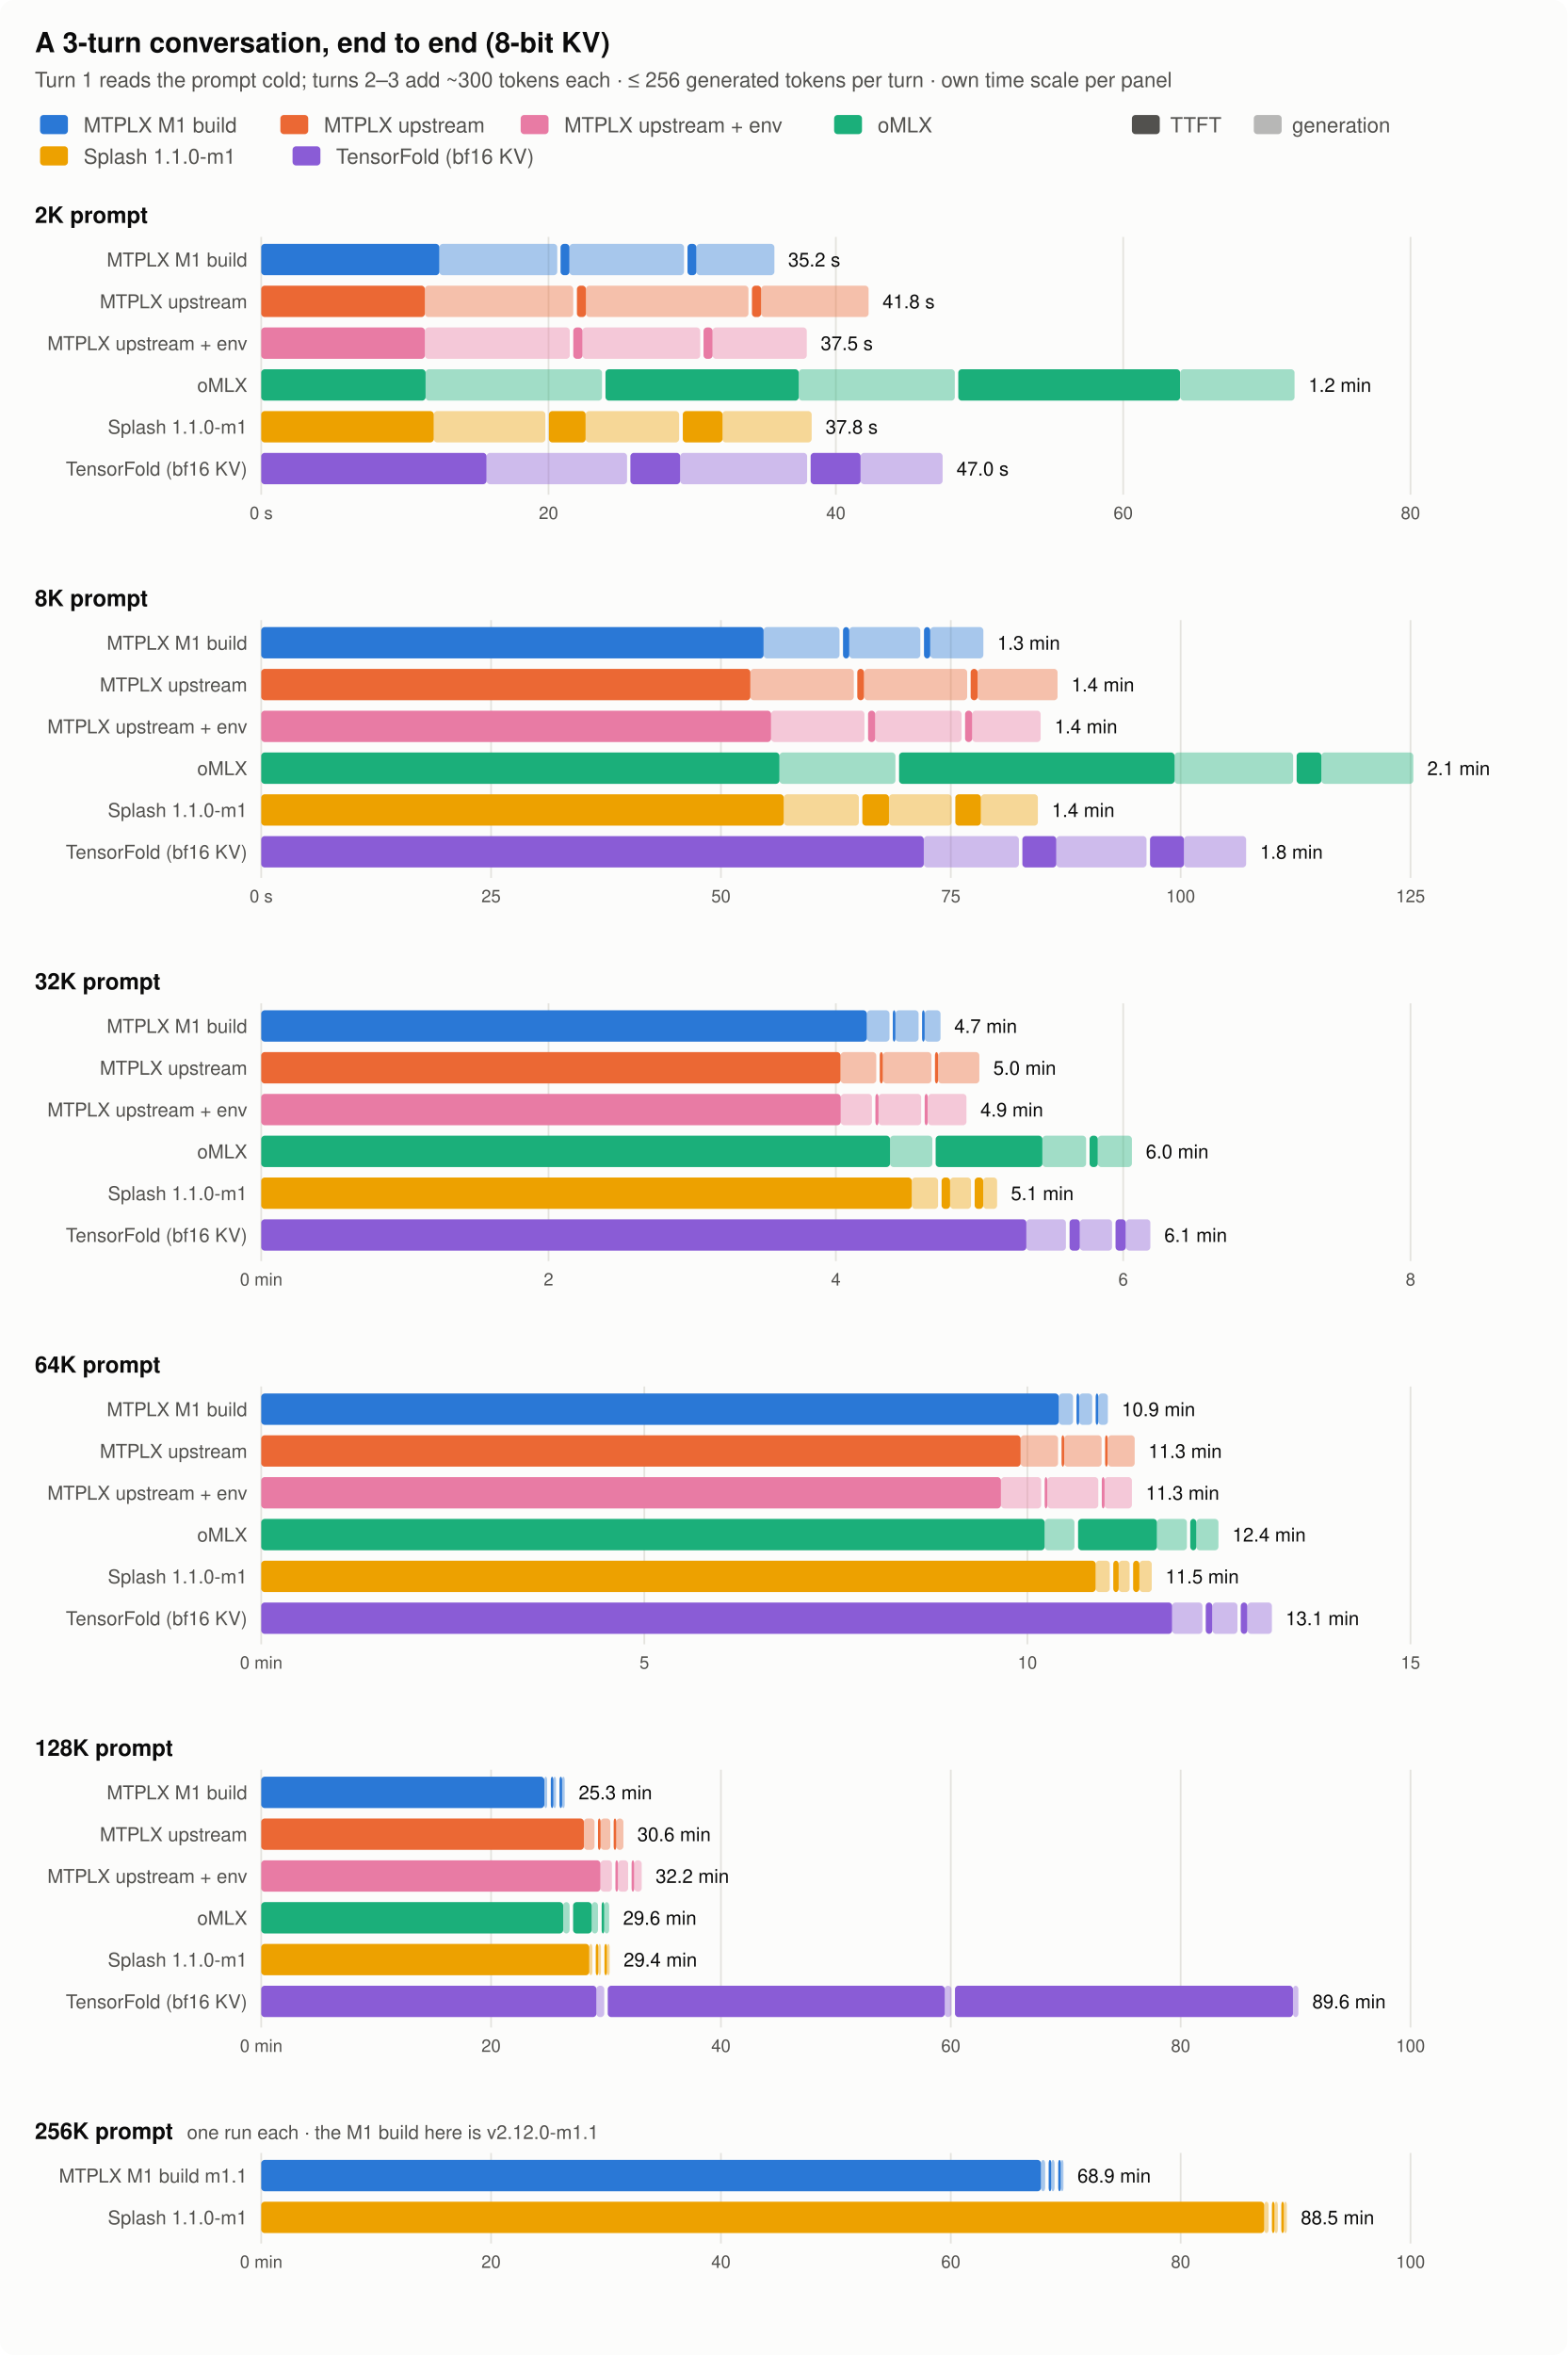
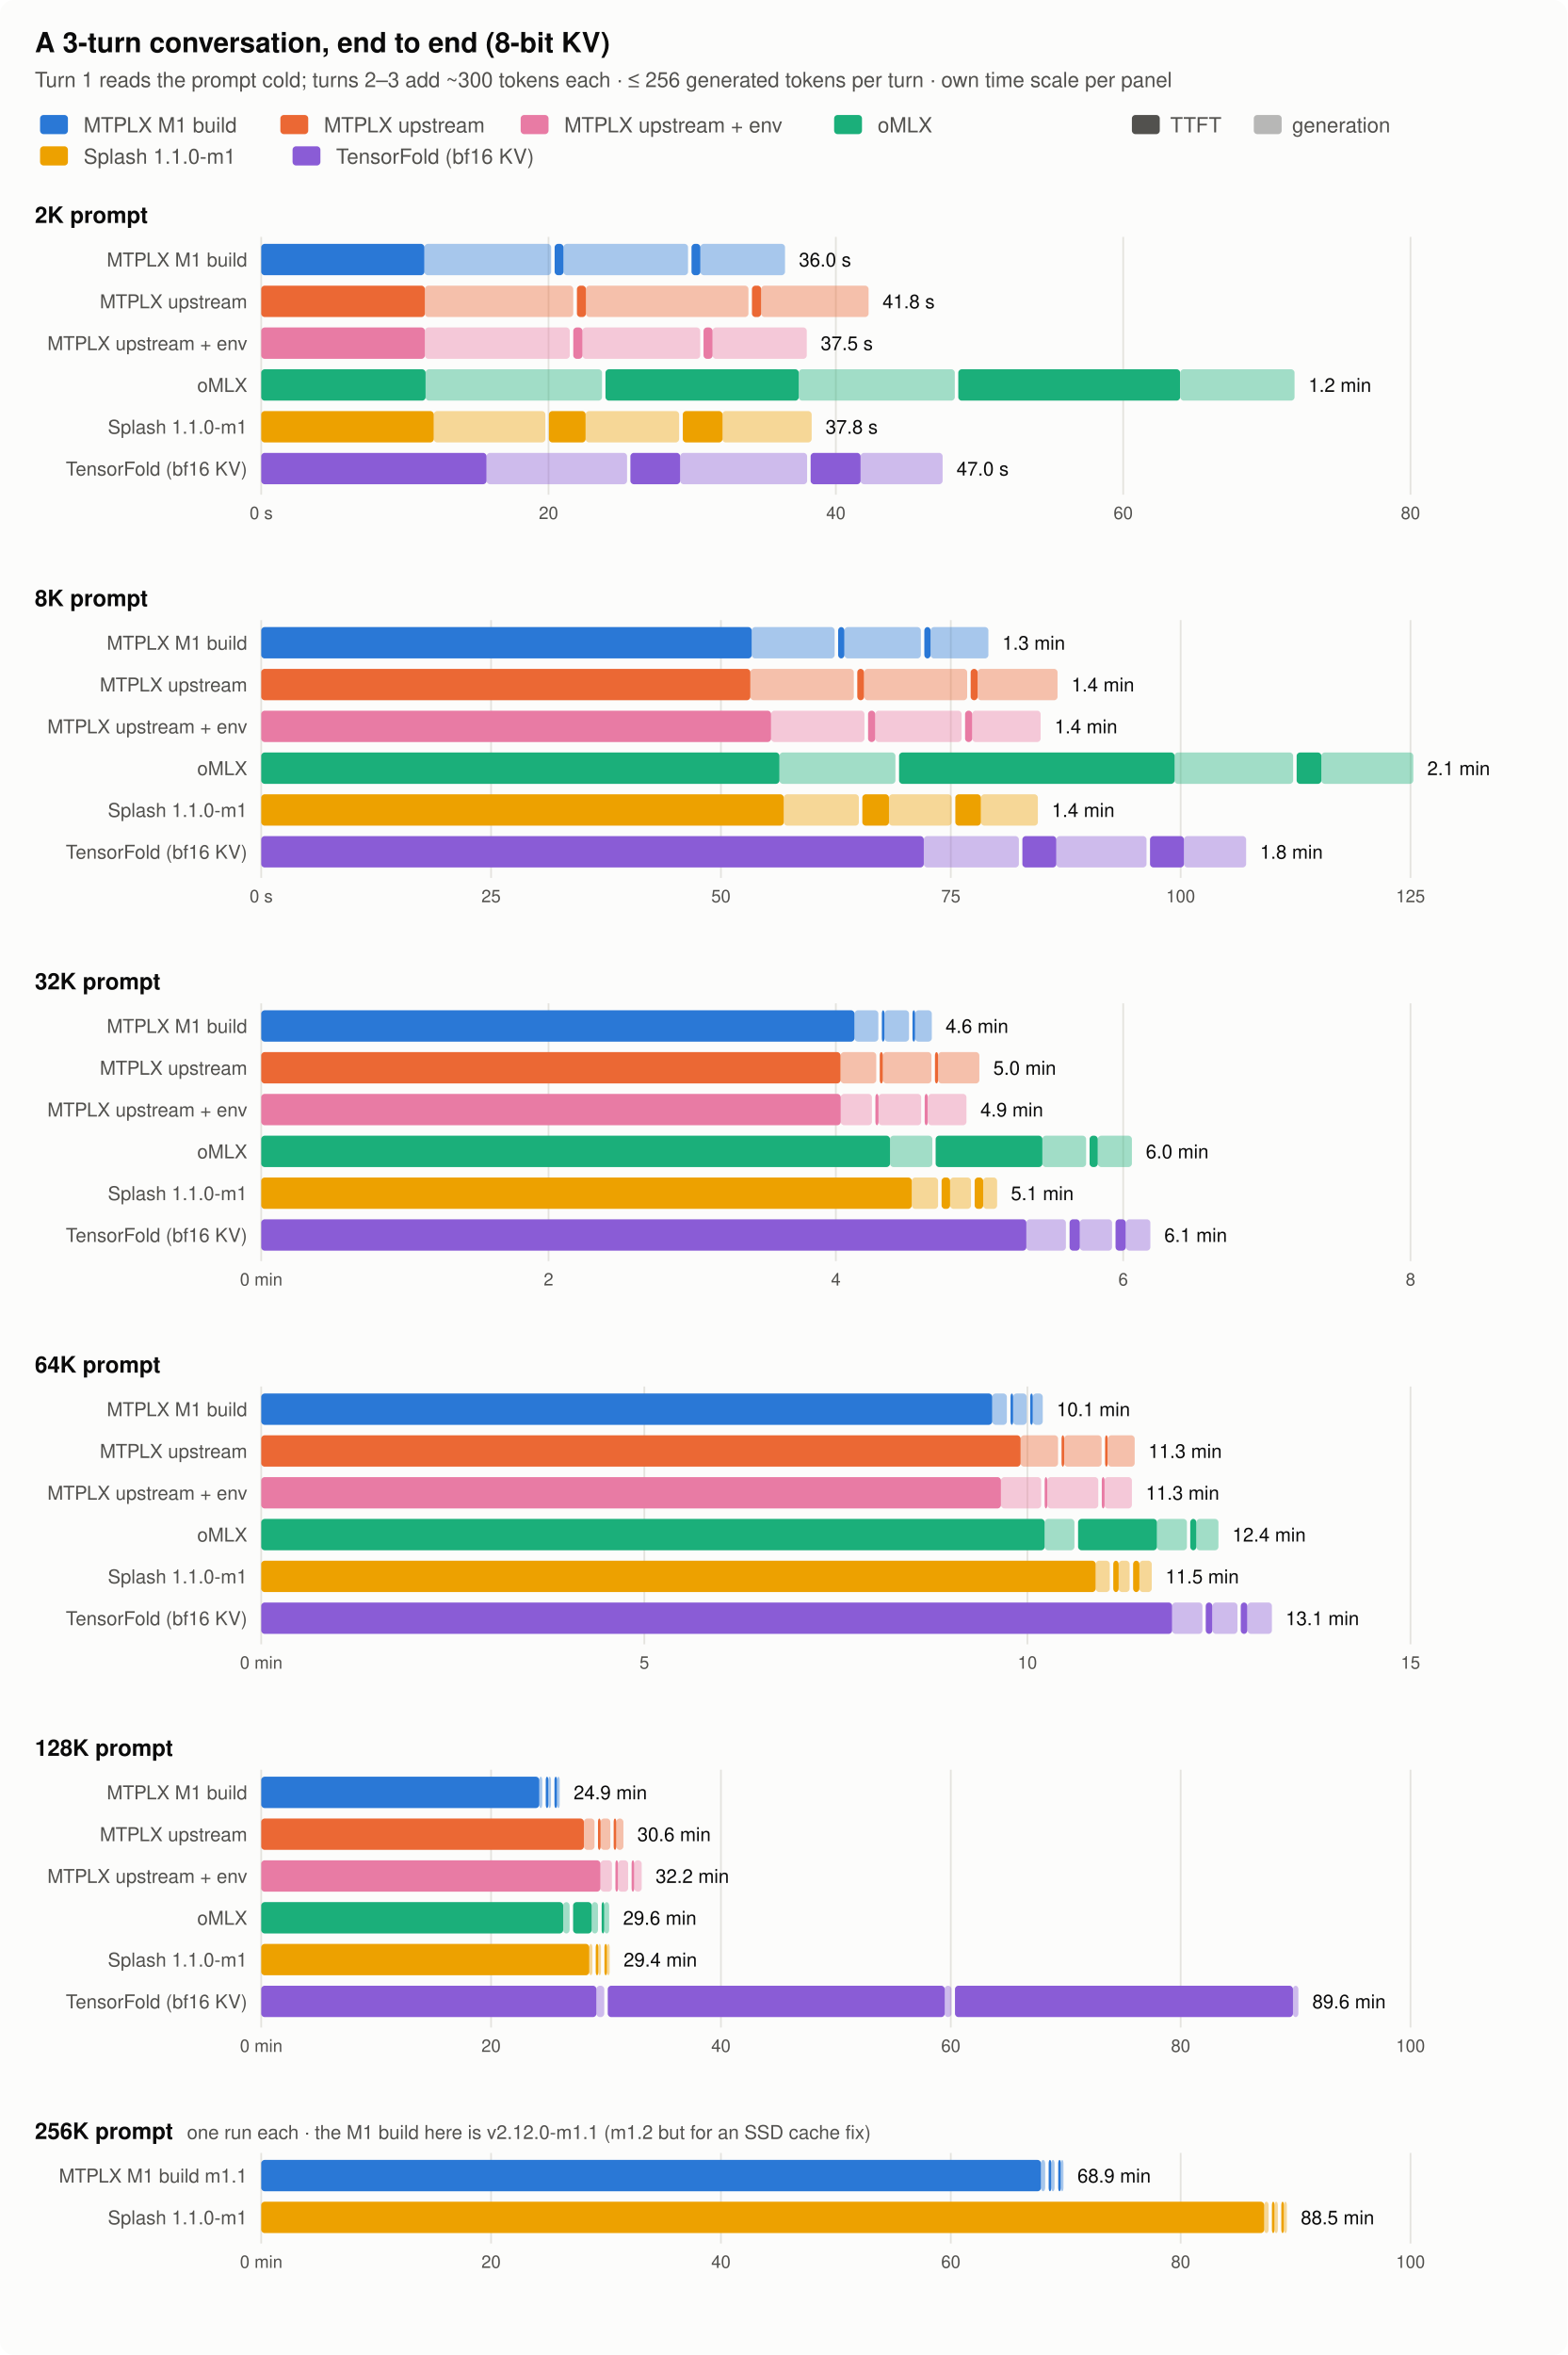
<svg xmlns="http://www.w3.org/2000/svg" viewBox="0 0 900 1352" width="900" height="1352" role="img" aria-label="A 3-turn conversation, end to end (8-bit KV)" font-family="-apple-system,BlinkMacSystemFont,Segoe UI,Helvetica,Arial,sans-serif">
  <rect width="900" height="1352" rx="8" fill="#fcfcfb" />
  <text x="20" y="30" fill="#0b0b0b" font-size="16" font-weight="600">A 3-turn conversation, end to end (8-bit KV)</text>
  <text x="20" y="50" fill="#52514e" font-size="12">Turn 1 reads the prompt cold; turns 2–3 add ~300 tokens each · ≤ 256 generated tokens per turn · own time scale per panel</text>
  <rect x="23" y="66" width="16" height="11" rx="2" fill="#2a78d6" />
  <text x="48" y="76" fill="#52514e" font-size="12">MTPLX M1 build</text>
  <rect x="161" y="66" width="16" height="11" rx="2" fill="#eb6834" />
  <text x="186" y="76" fill="#52514e" font-size="12">MTPLX upstream</text>
  <rect x="299" y="66" width="16" height="11" rx="2" fill="#e87ba4" />
  <text x="324" y="76" fill="#52514e" font-size="12">MTPLX upstream + env</text>
  <rect x="479" y="66" width="16" height="11" rx="2" fill="#1baf7a" />
  <text x="504" y="76" fill="#52514e" font-size="12">oMLX</text>
  <rect x="23" y="84" width="16" height="11" rx="2" fill="#eda100" />
  <text x="48" y="94" fill="#52514e" font-size="12">Splash 1.1.0-m1</text>
  <rect x="168" y="84" width="16" height="11" rx="2" fill="#8a5cd6" />
  <text x="193" y="94" fill="#52514e" font-size="12">TensorFold (bf16 KV)</text>
  <rect x="650" y="66" width="16" height="11" rx="2" fill="#52514e" />
  <text x="672" y="76" fill="#52514e" font-size="12">TTFT</text>
  <rect x="720" y="66" width="16" height="11" rx="2" fill="#52514e" fill-opacity="0.4" />
  <text x="742" y="76" fill="#52514e" font-size="12">generation</text>
  <text x="20" y="128" fill="#0b0b0b" font-size="13" font-weight="600">2K prompt</text>
  <line x1="150.0" x2="150.0" y1="136" y2="284" stroke="#e4e3de" />
  <text x="150.0" y="298" fill="#52514e" font-size="10" text-anchor="middle">0 s</text>
  <line x1="315.0" x2="315.0" y1="136" y2="284" stroke="#e4e3de" />
  <text x="315.0" y="298" fill="#52514e" font-size="10" text-anchor="middle">20 </text>
  <line x1="480.0" x2="480.0" y1="136" y2="284" stroke="#e4e3de" />
  <text x="480.0" y="298" fill="#52514e" font-size="10" text-anchor="middle">40 </text>
  <line x1="645.0" x2="645.0" y1="136" y2="284" stroke="#e4e3de" />
  <text x="645.0" y="298" fill="#52514e" font-size="10" text-anchor="middle">60 </text>
  <line x1="810.0" x2="810.0" y1="136" y2="284" stroke="#e4e3de" />
  <text x="810.0" y="298" fill="#52514e" font-size="10" text-anchor="middle">80 </text>
  <text x="142" y="153" fill="#52514e" font-size="11" text-anchor="end">MTPLX M1 build</text>
-   <rect x="150.0" y="140" width="102.3" height="18" rx="2" fill="#2a78d6" />
-   <rect x="252.3" y="140" width="67.7" height="18" rx="2" fill="#2a78d6" fill-opacity="0.4" />
-   <rect x="321.9" y="140" width="5.1" height="18" rx="2" fill="#2a78d6" />
-   <rect x="327.0" y="140" width="65.8" height="18" rx="2" fill="#2a78d6" fill-opacity="0.4" />
-   <rect x="394.8" y="140" width="5.1" height="18" rx="2" fill="#2a78d6" />
-   <rect x="399.9" y="140" width="44.8" height="18" rx="2" fill="#2a78d6" fill-opacity="0.4" />
-   <text x="452.6" y="153" fill="#0b0b0b" font-size="11">35.2 s</text>
+   <rect x="150.0" y="140" width="93.7" height="18" rx="2" fill="#2a78d6" />
+   <rect x="243.7" y="140" width="72.8" height="18" rx="2" fill="#2a78d6" fill-opacity="0.4" />
+   <rect x="318.5" y="140" width="5.1" height="18" rx="2" fill="#2a78d6" />
+   <rect x="323.6" y="140" width="71.5" height="18" rx="2" fill="#2a78d6" fill-opacity="0.4" />
+   <rect x="397.1" y="140" width="5.1" height="18" rx="2" fill="#2a78d6" />
+   <rect x="402.2" y="140" width="48.6" height="18" rx="2" fill="#2a78d6" fill-opacity="0.4" />
+   <text x="458.8" y="153" fill="#0b0b0b" font-size="11">36.0 s</text>
  <text x="142" y="177" fill="#52514e" font-size="11" text-anchor="end">MTPLX upstream</text>
  <rect x="150.0" y="164" width="94.0" height="18" rx="2" fill="#eb6834" />
  <rect x="244.0" y="164" width="85.2" height="18" rx="2" fill="#eb6834" fill-opacity="0.4" />
  <rect x="331.3" y="164" width="5.2" height="18" rx="2" fill="#eb6834" />
  <rect x="336.5" y="164" width="93.3" height="18" rx="2" fill="#eb6834" fill-opacity="0.4" />
  <rect x="431.8" y="164" width="5.3" height="18" rx="2" fill="#eb6834" />
  <rect x="437.1" y="164" width="61.7" height="18" rx="2" fill="#eb6834" fill-opacity="0.4" />
  <text x="506.8" y="177" fill="#0b0b0b" font-size="11">41.8 s</text>
  <text x="142" y="201" fill="#52514e" font-size="11" text-anchor="end">MTPLX upstream + env</text>
  <rect x="150.0" y="188" width="94.0" height="18" rx="2" fill="#e87ba4" />
  <rect x="244.0" y="188" width="83.2" height="18" rx="2" fill="#e87ba4" fill-opacity="0.4" />
  <rect x="329.2" y="188" width="5.3" height="18" rx="2" fill="#e87ba4" />
  <rect x="334.5" y="188" width="67.6" height="18" rx="2" fill="#e87ba4" fill-opacity="0.4" />
  <rect x="404.0" y="188" width="5.2" height="18" rx="2" fill="#e87ba4" />
  <rect x="409.2" y="188" width="54.1" height="18" rx="2" fill="#e87ba4" fill-opacity="0.4" />
  <text x="471.3" y="201" fill="#0b0b0b" font-size="11">37.5 s</text>
  <text x="142" y="225" fill="#52514e" font-size="11" text-anchor="end">oMLX</text>
  <rect x="150.0" y="212" width="94.4" height="18" rx="2" fill="#1baf7a" />
  <rect x="244.4" y="212" width="101.3" height="18" rx="2" fill="#1baf7a" fill-opacity="0.4" />
  <rect x="347.7" y="212" width="111.0" height="18" rx="2" fill="#1baf7a" />
  <rect x="458.7" y="212" width="89.6" height="18" rx="2" fill="#1baf7a" fill-opacity="0.4" />
  <rect x="550.3" y="212" width="127.4" height="18" rx="2" fill="#1baf7a" />
  <rect x="677.8" y="212" width="65.6" height="18" rx="2" fill="#1baf7a" fill-opacity="0.4" />
  <text x="751.4" y="225" fill="#0b0b0b" font-size="11">1.2 min</text>
  <text x="142" y="249" fill="#52514e" font-size="11" text-anchor="end">Splash 1.1.0-m1</text>
  <rect x="150.0" y="236" width="99.1" height="18" rx="2" fill="#eda100" />
  <rect x="249.1" y="236" width="64.1" height="18" rx="2" fill="#eda100" fill-opacity="0.4" />
  <rect x="315.2" y="236" width="21.1" height="18" rx="2" fill="#eda100" />
  <rect x="336.3" y="236" width="53.7" height="18" rx="2" fill="#eda100" fill-opacity="0.4" />
  <rect x="392.1" y="236" width="22.8" height="18" rx="2" fill="#eda100" />
  <rect x="414.8" y="236" width="51.3" height="18" rx="2" fill="#eda100" fill-opacity="0.4" />
  <text x="474.1" y="249" fill="#0b0b0b" font-size="11">37.8 s</text>
  <text x="142" y="273" fill="#52514e" font-size="11" text-anchor="end">TensorFold (bf16 KV)</text>
  <rect x="150.0" y="260" width="129.4" height="18" rx="2" fill="#8a5cd6" />
  <rect x="279.4" y="260" width="80.7" height="18" rx="2" fill="#8a5cd6" fill-opacity="0.4" />
  <rect x="362.0" y="260" width="28.6" height="18" rx="2" fill="#8a5cd6" />
  <rect x="390.6" y="260" width="72.9" height="18" rx="2" fill="#8a5cd6" fill-opacity="0.4" />
  <rect x="465.5" y="260" width="28.7" height="18" rx="2" fill="#8a5cd6" />
  <rect x="494.2" y="260" width="47.1" height="18" rx="2" fill="#8a5cd6" fill-opacity="0.4" />
  <text x="549.3" y="273" fill="#0b0b0b" font-size="11">47.0 s</text>
  <text x="20" y="348" fill="#0b0b0b" font-size="13" font-weight="600">8K prompt</text>
  <line x1="150.0" x2="150.0" y1="356" y2="504" stroke="#e4e3de" />
  <text x="150.0" y="518" fill="#52514e" font-size="10" text-anchor="middle">0 s</text>
  <line x1="282.0" x2="282.0" y1="356" y2="504" stroke="#e4e3de" />
  <text x="282.0" y="518" fill="#52514e" font-size="10" text-anchor="middle">25 </text>
  <line x1="414.0" x2="414.0" y1="356" y2="504" stroke="#e4e3de" />
  <text x="414.0" y="518" fill="#52514e" font-size="10" text-anchor="middle">50 </text>
  <line x1="546.0" x2="546.0" y1="356" y2="504" stroke="#e4e3de" />
  <text x="546.0" y="518" fill="#52514e" font-size="10" text-anchor="middle">75 </text>
  <line x1="678.0" x2="678.0" y1="356" y2="504" stroke="#e4e3de" />
  <text x="678.0" y="518" fill="#52514e" font-size="10" text-anchor="middle">100 </text>
  <line x1="810.0" x2="810.0" y1="356" y2="504" stroke="#e4e3de" />
  <text x="810.0" y="518" fill="#52514e" font-size="10" text-anchor="middle">125 </text>
  <text x="142" y="373" fill="#52514e" font-size="11" text-anchor="end">MTPLX M1 build</text>
-   <rect x="150.0" y="360" width="288.5" height="18" rx="2" fill="#2a78d6" />
-   <rect x="438.5" y="360" width="43.6" height="18" rx="2" fill="#2a78d6" fill-opacity="0.4" />
-   <rect x="484.1" y="360" width="3.6" height="18" rx="2" fill="#2a78d6" />
-   <rect x="487.7" y="360" width="40.8" height="18" rx="2" fill="#2a78d6" fill-opacity="0.4" />
-   <rect x="530.6" y="360" width="3.6" height="18" rx="2" fill="#2a78d6" />
-   <rect x="534.2" y="360" width="30.5" height="18" rx="2" fill="#2a78d6" fill-opacity="0.4" />
-   <text x="572.7" y="373" fill="#0b0b0b" font-size="11">1.3 min</text>
+   <rect x="150.0" y="360" width="281.7" height="18" rx="2" fill="#2a78d6" />
+   <rect x="431.7" y="360" width="47.6" height="18" rx="2" fill="#2a78d6" fill-opacity="0.4" />
+   <rect x="481.3" y="360" width="3.6" height="18" rx="2" fill="#2a78d6" />
+   <rect x="484.9" y="360" width="43.9" height="18" rx="2" fill="#2a78d6" fill-opacity="0.4" />
+   <rect x="530.8" y="360" width="3.6" height="18" rx="2" fill="#2a78d6" />
+   <rect x="534.4" y="360" width="33.2" height="18" rx="2" fill="#2a78d6" fill-opacity="0.4" />
+   <text x="575.6" y="373" fill="#0b0b0b" font-size="11">1.3 min</text>
  <text x="142" y="397" fill="#52514e" font-size="11" text-anchor="end">MTPLX upstream</text>
  <rect x="150.0" y="384" width="280.9" height="18" rx="2" fill="#eb6834" />
  <rect x="430.9" y="384" width="59.4" height="18" rx="2" fill="#eb6834" fill-opacity="0.4" />
  <rect x="492.3" y="384" width="3.9" height="18" rx="2" fill="#eb6834" />
  <rect x="496.3" y="384" width="59.1" height="18" rx="2" fill="#eb6834" fill-opacity="0.4" />
  <rect x="557.4" y="384" width="4.0" height="18" rx="2" fill="#eb6834" />
  <rect x="561.4" y="384" width="45.9" height="18" rx="2" fill="#eb6834" fill-opacity="0.4" />
  <text x="615.3" y="397" fill="#0b0b0b" font-size="11">1.4 min</text>
  <text x="142" y="421" fill="#52514e" font-size="11" text-anchor="end">MTPLX upstream + env</text>
  <rect x="150.0" y="408" width="292.8" height="18" rx="2" fill="#e87ba4" />
  <rect x="442.8" y="408" width="53.6" height="18" rx="2" fill="#e87ba4" fill-opacity="0.4" />
  <rect x="498.5" y="408" width="4.1" height="18" rx="2" fill="#e87ba4" />
  <rect x="502.6" y="408" width="49.6" height="18" rx="2" fill="#e87ba4" fill-opacity="0.4" />
  <rect x="554.2" y="408" width="4.1" height="18" rx="2" fill="#e87ba4" />
  <rect x="558.3" y="408" width="39.3" height="18" rx="2" fill="#e87ba4" fill-opacity="0.4" />
  <text x="605.6" y="421" fill="#0b0b0b" font-size="11">1.4 min</text>
  <text x="142" y="445" fill="#52514e" font-size="11" text-anchor="end">oMLX</text>
  <rect x="150.0" y="432" width="297.6" height="18" rx="2" fill="#1baf7a" />
  <rect x="447.6" y="432" width="66.6" height="18" rx="2" fill="#1baf7a" fill-opacity="0.4" />
  <rect x="516.3" y="432" width="158.2" height="18" rx="2" fill="#1baf7a" />
  <rect x="674.4" y="432" width="68.2" height="18" rx="2" fill="#1baf7a" fill-opacity="0.4" />
  <rect x="744.6" y="432" width="14.2" height="18" rx="2" fill="#1baf7a" />
  <rect x="758.8" y="432" width="52.8" height="18" rx="2" fill="#1baf7a" fill-opacity="0.4" />
  <text x="819.6" y="445" fill="#0b0b0b" font-size="11">2.1 min</text>
  <text x="142" y="469" fill="#52514e" font-size="11" text-anchor="end">Splash 1.1.0-m1</text>
  <rect x="150.0" y="456" width="300.1" height="18" rx="2" fill="#eda100" />
  <rect x="450.1" y="456" width="43.1" height="18" rx="2" fill="#eda100" fill-opacity="0.4" />
  <rect x="495.2" y="456" width="15.3" height="18" rx="2" fill="#eda100" />
  <rect x="510.5" y="456" width="36.0" height="18" rx="2" fill="#eda100" fill-opacity="0.4" />
  <rect x="548.6" y="456" width="14.7" height="18" rx="2" fill="#eda100" />
  <rect x="563.3" y="456" width="32.7" height="18" rx="2" fill="#eda100" fill-opacity="0.4" />
  <text x="604.0" y="469" fill="#0b0b0b" font-size="11">1.4 min</text>
  <text x="142" y="493" fill="#52514e" font-size="11" text-anchor="end">TensorFold (bf16 KV)</text>
  <rect x="150.0" y="480" width="380.5" height="18" rx="2" fill="#8a5cd6" />
  <rect x="530.5" y="480" width="54.6" height="18" rx="2" fill="#8a5cd6" fill-opacity="0.4" />
  <rect x="587.1" y="480" width="19.5" height="18" rx="2" fill="#8a5cd6" />
  <rect x="606.6" y="480" width="51.8" height="18" rx="2" fill="#8a5cd6" fill-opacity="0.4" />
  <rect x="660.4" y="480" width="19.5" height="18" rx="2" fill="#8a5cd6" />
  <rect x="679.9" y="480" width="35.7" height="18" rx="2" fill="#8a5cd6" fill-opacity="0.4" />
  <text x="723.6" y="493" fill="#0b0b0b" font-size="11">1.8 min</text>
  <text x="20" y="568" fill="#0b0b0b" font-size="13" font-weight="600">32K prompt</text>
  <line x1="150.0" x2="150.0" y1="576" y2="724" stroke="#e4e3de" />
  <text x="150.0" y="738" fill="#52514e" font-size="10" text-anchor="middle">0 min</text>
  <line x1="315.0" x2="315.0" y1="576" y2="724" stroke="#e4e3de" />
  <text x="315.0" y="738" fill="#52514e" font-size="10" text-anchor="middle">2 </text>
  <line x1="480.0" x2="480.0" y1="576" y2="724" stroke="#e4e3de" />
  <text x="480.0" y="738" fill="#52514e" font-size="10" text-anchor="middle">4 </text>
  <line x1="645.0" x2="645.0" y1="576" y2="724" stroke="#e4e3de" />
  <text x="645.0" y="738" fill="#52514e" font-size="10" text-anchor="middle">6 </text>
  <line x1="810.0" x2="810.0" y1="576" y2="724" stroke="#e4e3de" />
  <text x="810.0" y="738" fill="#52514e" font-size="10" text-anchor="middle">8 </text>
  <text x="142" y="593" fill="#52514e" font-size="11" text-anchor="end">MTPLX M1 build</text>
-   <rect x="150.0" y="580" width="347.8" height="18" rx="2" fill="#2a78d6" />
-   <rect x="497.8" y="580" width="13.0" height="18" rx="2" fill="#2a78d6" fill-opacity="0.4" />
-   <rect x="512.7" y="580" width="1.5" height="18" rx="2" fill="#2a78d6" />
-   <rect x="514.2" y="580" width="13.3" height="18" rx="2" fill="#2a78d6" fill-opacity="0.4" />
-   <rect x="529.5" y="580" width="1.5" height="18" rx="2" fill="#2a78d6" />
-   <rect x="531.0" y="580" width="9.1" height="18" rx="2" fill="#2a78d6" fill-opacity="0.4" />
-   <text x="548.0" y="593" fill="#0b0b0b" font-size="11">4.7 min</text>
+   <rect x="150.0" y="580" width="340.7" height="18" rx="2" fill="#2a78d6" />
+   <rect x="490.7" y="580" width="13.7" height="18" rx="2" fill="#2a78d6" fill-opacity="0.4" />
+   <rect x="506.4" y="580" width="1.5" height="18" rx="2" fill="#2a78d6" />
+   <rect x="507.9" y="580" width="14.1" height="18" rx="2" fill="#2a78d6" fill-opacity="0.4" />
+   <rect x="524.0" y="580" width="1.5" height="18" rx="2" fill="#2a78d6" />
+   <rect x="525.5" y="580" width="9.6" height="18" rx="2" fill="#2a78d6" fill-opacity="0.4" />
+   <text x="543.0" y="593" fill="#0b0b0b" font-size="11">4.6 min</text>
  <text x="142" y="617" fill="#52514e" font-size="11" text-anchor="end">MTPLX upstream</text>
  <rect x="150.0" y="604" width="332.7" height="18" rx="2" fill="#eb6834" />
  <rect x="482.7" y="604" width="20.5" height="18" rx="2" fill="#eb6834" fill-opacity="0.4" />
  <rect x="505.2" y="604" width="1.8" height="18" rx="2" fill="#eb6834" />
  <rect x="507.0" y="604" width="27.9" height="18" rx="2" fill="#eb6834" fill-opacity="0.4" />
  <rect x="536.9" y="604" width="1.8" height="18" rx="2" fill="#eb6834" />
  <rect x="538.7" y="604" width="23.7" height="18" rx="2" fill="#eb6834" fill-opacity="0.4" />
  <text x="570.4" y="617" fill="#0b0b0b" font-size="11">5.0 min</text>
  <text x="142" y="641" fill="#52514e" font-size="11" text-anchor="end">MTPLX upstream + env</text>
  <rect x="150.0" y="628" width="332.8" height="18" rx="2" fill="#e87ba4" />
  <rect x="482.8" y="628" width="17.9" height="18" rx="2" fill="#e87ba4" fill-opacity="0.4" />
  <rect x="502.7" y="628" width="1.8" height="18" rx="2" fill="#e87ba4" />
  <rect x="504.5" y="628" width="24.5" height="18" rx="2" fill="#e87ba4" fill-opacity="0.4" />
  <rect x="531.0" y="628" width="1.8" height="18" rx="2" fill="#e87ba4" />
  <rect x="532.9" y="628" width="22.1" height="18" rx="2" fill="#e87ba4" fill-opacity="0.4" />
  <text x="563.0" y="641" fill="#0b0b0b" font-size="11">4.9 min</text>
  <text x="142" y="665" fill="#52514e" font-size="11" text-anchor="end">oMLX</text>
  <rect x="150.0" y="652" width="361.1" height="18" rx="2" fill="#1baf7a" />
  <rect x="511.1" y="652" width="24.3" height="18" rx="2" fill="#1baf7a" fill-opacity="0.4" />
  <rect x="537.3" y="652" width="61.3" height="18" rx="2" fill="#1baf7a" />
  <rect x="598.6" y="652" width="25.1" height="18" rx="2" fill="#1baf7a" fill-opacity="0.4" />
  <rect x="625.7" y="652" width="4.7" height="18" rx="2" fill="#1baf7a" />
  <rect x="630.4" y="652" width="19.6" height="18" rx="2" fill="#1baf7a" fill-opacity="0.4" />
  <text x="658.0" y="665" fill="#0b0b0b" font-size="11">6.0 min</text>
  <text x="142" y="689" fill="#52514e" font-size="11" text-anchor="end">Splash 1.1.0-m1</text>
  <rect x="150.0" y="676" width="373.6" height="18" rx="2" fill="#eda100" />
  <rect x="523.6" y="676" width="15.1" height="18" rx="2" fill="#eda100" fill-opacity="0.4" />
  <rect x="540.7" y="676" width="4.9" height="18" rx="2" fill="#eda100" />
  <rect x="545.6" y="676" width="12.0" height="18" rx="2" fill="#eda100" fill-opacity="0.4" />
  <rect x="559.7" y="676" width="4.9" height="18" rx="2" fill="#eda100" />
  <rect x="564.6" y="676" width="8.0" height="18" rx="2" fill="#eda100" fill-opacity="0.4" />
  <text x="580.5" y="689" fill="#0b0b0b" font-size="11">5.1 min</text>
  <text x="142" y="713" fill="#52514e" font-size="11" text-anchor="end">TensorFold (bf16 KV)</text>
  <rect x="150.0" y="700" width="439.4" height="18" rx="2" fill="#8a5cd6" />
  <rect x="589.4" y="700" width="22.7" height="18" rx="2" fill="#8a5cd6" fill-opacity="0.4" />
  <rect x="614.2" y="700" width="5.9" height="18" rx="2" fill="#8a5cd6" />
  <rect x="620.1" y="700" width="18.5" height="18" rx="2" fill="#8a5cd6" fill-opacity="0.4" />
  <rect x="640.6" y="700" width="5.9" height="18" rx="2" fill="#8a5cd6" />
  <rect x="646.6" y="700" width="14.0" height="18" rx="2" fill="#8a5cd6" fill-opacity="0.4" />
  <text x="668.6" y="713" fill="#0b0b0b" font-size="11">6.1 min</text>
  <text x="20" y="788" fill="#0b0b0b" font-size="13" font-weight="600">64K prompt</text>
  <line x1="150.0" x2="150.0" y1="796" y2="944" stroke="#e4e3de" />
  <text x="150.0" y="958" fill="#52514e" font-size="10" text-anchor="middle">0 min</text>
  <line x1="370.0" x2="370.0" y1="796" y2="944" stroke="#e4e3de" />
  <text x="370.0" y="958" fill="#52514e" font-size="10" text-anchor="middle">5 </text>
  <line x1="590.0" x2="590.0" y1="796" y2="944" stroke="#e4e3de" />
  <text x="590.0" y="958" fill="#52514e" font-size="10" text-anchor="middle">10 </text>
  <line x1="810.0" x2="810.0" y1="796" y2="944" stroke="#e4e3de" />
  <text x="810.0" y="958" fill="#52514e" font-size="10" text-anchor="middle">15 </text>
  <text x="142" y="813" fill="#52514e" font-size="11" text-anchor="end">MTPLX M1 build</text>
-   <rect x="150.0" y="800" width="458.0" height="18" rx="2" fill="#2a78d6" />
-   <rect x="608.0" y="800" width="8.2" height="18" rx="2" fill="#2a78d6" fill-opacity="0.4" />
-   <rect x="618.2" y="800" width="1.5" height="18" rx="2" fill="#2a78d6" />
-   <rect x="619.7" y="800" width="7.5" height="18" rx="2" fill="#2a78d6" fill-opacity="0.4" />
-   <rect x="629.2" y="800" width="1.5" height="18" rx="2" fill="#2a78d6" />
-   <rect x="630.7" y="800" width="5.5" height="18" rx="2" fill="#2a78d6" fill-opacity="0.4" />
-   <text x="644.2" y="813" fill="#0b0b0b" font-size="11">10.9 min</text>
+   <rect x="150.0" y="800" width="419.8" height="18" rx="2" fill="#2a78d6" />
+   <rect x="569.8" y="800" width="8.4" height="18" rx="2" fill="#2a78d6" fill-opacity="0.4" />
+   <rect x="580.3" y="800" width="1.5" height="18" rx="2" fill="#2a78d6" />
+   <rect x="581.8" y="800" width="7.8" height="18" rx="2" fill="#2a78d6" fill-opacity="0.4" />
+   <rect x="591.6" y="800" width="1.5" height="18" rx="2" fill="#2a78d6" />
+   <rect x="593.1" y="800" width="5.7" height="18" rx="2" fill="#2a78d6" fill-opacity="0.4" />
+   <text x="606.8" y="813" fill="#0b0b0b" font-size="11">10.1 min</text>
  <text x="142" y="837" fill="#52514e" font-size="11" text-anchor="end">MTPLX upstream</text>
  <rect x="150.0" y="824" width="436.1" height="18" rx="2" fill="#eb6834" />
  <rect x="586.1" y="824" width="21.5" height="18" rx="2" fill="#eb6834" fill-opacity="0.4" />
  <rect x="609.6" y="824" width="1.5" height="18" rx="2" fill="#eb6834" />
  <rect x="611.1" y="824" width="21.5" height="18" rx="2" fill="#eb6834" fill-opacity="0.4" />
  <rect x="634.6" y="824" width="1.5" height="18" rx="2" fill="#eb6834" />
  <rect x="636.2" y="824" width="15.4" height="18" rx="2" fill="#eb6834" fill-opacity="0.4" />
  <text x="659.5" y="837" fill="#0b0b0b" font-size="11">11.3 min</text>
  <text x="142" y="861" fill="#52514e" font-size="11" text-anchor="end">MTPLX upstream + env</text>
  <rect x="150.0" y="848" width="424.8" height="18" rx="2" fill="#e87ba4" />
  <rect x="574.8" y="848" width="23.1" height="18" rx="2" fill="#e87ba4" fill-opacity="0.4" />
  <rect x="599.9" y="848" width="1.5" height="18" rx="2" fill="#e87ba4" />
  <rect x="601.4" y="848" width="29.3" height="18" rx="2" fill="#e87ba4" fill-opacity="0.4" />
  <rect x="632.7" y="848" width="1.6" height="18" rx="2" fill="#e87ba4" />
  <rect x="634.2" y="848" width="15.8" height="18" rx="2" fill="#e87ba4" fill-opacity="0.4" />
  <text x="658.0" y="861" fill="#0b0b0b" font-size="11">11.3 min</text>
  <text x="142" y="885" fill="#52514e" font-size="11" text-anchor="end">oMLX</text>
  <rect x="150.0" y="872" width="449.9" height="18" rx="2" fill="#1baf7a" />
  <rect x="599.9" y="872" width="17.1" height="18" rx="2" fill="#1baf7a" fill-opacity="0.4" />
  <rect x="619.1" y="872" width="45.3" height="18" rx="2" fill="#1baf7a" />
  <rect x="664.4" y="872" width="17.2" height="18" rx="2" fill="#1baf7a" fill-opacity="0.4" />
  <rect x="683.5" y="872" width="3.5" height="18" rx="2" fill="#1baf7a" />
  <rect x="687.0" y="872" width="12.7" height="18" rx="2" fill="#1baf7a" fill-opacity="0.4" />
  <text x="707.7" y="885" fill="#0b0b0b" font-size="11">12.4 min</text>
  <text x="142" y="909" fill="#52514e" font-size="11" text-anchor="end">Splash 1.1.0-m1</text>
  <rect x="150.0" y="896" width="479.2" height="18" rx="2" fill="#eda100" />
  <rect x="629.2" y="896" width="8.1" height="18" rx="2" fill="#eda100" fill-opacity="0.4" />
  <rect x="639.3" y="896" width="3.1" height="18" rx="2" fill="#eda100" />
  <rect x="642.4" y="896" width="6.3" height="18" rx="2" fill="#eda100" fill-opacity="0.4" />
  <rect x="650.7" y="896" width="3.6" height="18" rx="2" fill="#eda100" />
  <rect x="654.3" y="896" width="7.1" height="18" rx="2" fill="#eda100" fill-opacity="0.4" />
  <text x="669.3" y="909" fill="#0b0b0b" font-size="11">11.5 min</text>
  <text x="142" y="933" fill="#52514e" font-size="11" text-anchor="end">TensorFold (bf16 KV)</text>
  <rect x="150.0" y="920" width="523.1" height="18" rx="2" fill="#8a5cd6" />
  <rect x="673.1" y="920" width="17.4" height="18" rx="2" fill="#8a5cd6" fill-opacity="0.4" />
  <rect x="692.4" y="920" width="3.8" height="18" rx="2" fill="#8a5cd6" />
  <rect x="696.3" y="920" width="14.3" height="18" rx="2" fill="#8a5cd6" fill-opacity="0.4" />
  <rect x="712.5" y="920" width="3.8" height="18" rx="2" fill="#8a5cd6" />
  <rect x="716.4" y="920" width="14.0" height="18" rx="2" fill="#8a5cd6" fill-opacity="0.4" />
  <text x="738.3" y="933" fill="#0b0b0b" font-size="11">13.1 min</text>
  <text x="20" y="1008" fill="#0b0b0b" font-size="13" font-weight="600">128K prompt</text>
  <line x1="150.0" x2="150.0" y1="1016" y2="1164" stroke="#e4e3de" />
  <text x="150.0" y="1178" fill="#52514e" font-size="10" text-anchor="middle">0 min</text>
  <line x1="282.0" x2="282.0" y1="1016" y2="1164" stroke="#e4e3de" />
  <text x="282.0" y="1178" fill="#52514e" font-size="10" text-anchor="middle">20 </text>
  <line x1="414.0" x2="414.0" y1="1016" y2="1164" stroke="#e4e3de" />
  <text x="414.0" y="1178" fill="#52514e" font-size="10" text-anchor="middle">40 </text>
  <line x1="546.0" x2="546.0" y1="1016" y2="1164" stroke="#e4e3de" />
  <text x="546.0" y="1178" fill="#52514e" font-size="10" text-anchor="middle">60 </text>
  <line x1="678.0" x2="678.0" y1="1016" y2="1164" stroke="#e4e3de" />
  <text x="678.0" y="1178" fill="#52514e" font-size="10" text-anchor="middle">80 </text>
  <line x1="810.0" x2="810.0" y1="1016" y2="1164" stroke="#e4e3de" />
  <text x="810.0" y="1178" fill="#52514e" font-size="10" text-anchor="middle">100 </text>
  <text x="142" y="1033" fill="#52514e" font-size="11" text-anchor="end">MTPLX M1 build</text>
-   <rect x="150.0" y="1020" width="162.6" height="18" rx="2" fill="#2a78d6" />
-   <rect x="312.6" y="1020" width="1.6" height="18" rx="2" fill="#2a78d6" fill-opacity="0.4" />
-   <rect x="316.3" y="1020" width="1.5" height="18" rx="2" fill="#2a78d6" />
-   <rect x="317.8" y="1020" width="1.5" height="18" rx="2" fill="#2a78d6" fill-opacity="0.4" />
-   <rect x="321.3" y="1020" width="1.5" height="18" rx="2" fill="#2a78d6" />
-   <rect x="322.8" y="1020" width="1.5" height="18" rx="2" fill="#2a78d6" fill-opacity="0.4" />
-   <text x="332.3" y="1033" fill="#0b0b0b" font-size="11">25.3 min</text>
+   <rect x="150.0" y="1020" width="159.7" height="18" rx="2" fill="#2a78d6" />
+   <rect x="309.7" y="1020" width="1.7" height="18" rx="2" fill="#2a78d6" fill-opacity="0.4" />
+   <rect x="313.4" y="1020" width="1.5" height="18" rx="2" fill="#2a78d6" />
+   <rect x="314.9" y="1020" width="1.5" height="18" rx="2" fill="#2a78d6" fill-opacity="0.4" />
+   <rect x="318.4" y="1020" width="1.5" height="18" rx="2" fill="#2a78d6" />
+   <rect x="319.9" y="1020" width="1.5" height="18" rx="2" fill="#2a78d6" fill-opacity="0.4" />
+   <text x="329.4" y="1033" fill="#0b0b0b" font-size="11">24.9 min</text>
  <text x="142" y="1057" fill="#52514e" font-size="11" text-anchor="end">MTPLX upstream</text>
  <rect x="150.0" y="1044" width="185.3" height="18" rx="2" fill="#eb6834" />
  <rect x="335.3" y="1044" width="6.1" height="18" rx="2" fill="#eb6834" fill-opacity="0.4" />
  <rect x="343.4" y="1044" width="1.5" height="18" rx="2" fill="#eb6834" />
  <rect x="344.9" y="1044" width="5.6" height="18" rx="2" fill="#eb6834" fill-opacity="0.4" />
  <rect x="352.4" y="1044" width="1.5" height="18" rx="2" fill="#eb6834" />
  <rect x="353.9" y="1044" width="4.1" height="18" rx="2" fill="#eb6834" fill-opacity="0.4" />
  <text x="366.0" y="1057" fill="#0b0b0b" font-size="11">30.6 min</text>
  <text x="142" y="1081" fill="#52514e" font-size="11" text-anchor="end">MTPLX upstream + env</text>
  <rect x="150.0" y="1068" width="194.8" height="18" rx="2" fill="#e87ba4" />
  <rect x="344.8" y="1068" width="6.6" height="18" rx="2" fill="#e87ba4" fill-opacity="0.4" />
  <rect x="353.4" y="1068" width="1.5" height="18" rx="2" fill="#e87ba4" />
  <rect x="354.9" y="1068" width="5.8" height="18" rx="2" fill="#e87ba4" fill-opacity="0.4" />
  <rect x="362.7" y="1068" width="1.5" height="18" rx="2" fill="#e87ba4" />
  <rect x="364.2" y="1068" width="4.3" height="18" rx="2" fill="#e87ba4" fill-opacity="0.4" />
  <text x="376.5" y="1081" fill="#0b0b0b" font-size="11">32.2 min</text>
  <text x="142" y="1105" fill="#52514e" font-size="11" text-anchor="end">oMLX</text>
  <rect x="150.0" y="1092" width="173.4" height="18" rx="2" fill="#1baf7a" />
  <rect x="323.4" y="1092" width="3.7" height="18" rx="2" fill="#1baf7a" fill-opacity="0.4" />
  <rect x="329.1" y="1092" width="10.7" height="18" rx="2" fill="#1baf7a" />
  <rect x="339.8" y="1092" width="3.6" height="18" rx="2" fill="#1baf7a" fill-opacity="0.4" />
  <rect x="345.5" y="1092" width="1.5" height="18" rx="2" fill="#1baf7a" />
  <rect x="347.0" y="1092" width="2.8" height="18" rx="2" fill="#1baf7a" fill-opacity="0.4" />
  <text x="357.8" y="1105" fill="#0b0b0b" font-size="11">29.6 min</text>
  <text x="142" y="1129" fill="#52514e" font-size="11" text-anchor="end">Splash 1.1.0-m1</text>
  <rect x="150.0" y="1116" width="188.4" height="18" rx="2" fill="#eda100" />
  <rect x="338.4" y="1116" width="1.8" height="18" rx="2" fill="#eda100" fill-opacity="0.4" />
  <rect x="342.1" y="1116" width="1.5" height="18" rx="2" fill="#eda100" />
  <rect x="343.6" y="1116" width="1.5" height="18" rx="2" fill="#eda100" fill-opacity="0.4" />
  <rect x="347.1" y="1116" width="1.5" height="18" rx="2" fill="#eda100" />
  <rect x="348.6" y="1116" width="1.5" height="18" rx="2" fill="#eda100" fill-opacity="0.4" />
  <text x="358.1" y="1129" fill="#0b0b0b" font-size="11">29.4 min</text>
  <text x="142" y="1153" fill="#52514e" font-size="11" text-anchor="end">TensorFold (bf16 KV)</text>
  <rect x="150.0" y="1140" width="192.5" height="18" rx="2" fill="#8a5cd6" />
  <rect x="342.5" y="1140" width="4.5" height="18" rx="2" fill="#8a5cd6" fill-opacity="0.4" />
  <rect x="349.0" y="1140" width="193.5" height="18" rx="2" fill="#8a5cd6" />
  <rect x="542.4" y="1140" width="4.0" height="18" rx="2" fill="#8a5cd6" fill-opacity="0.4" />
  <rect x="548.4" y="1140" width="194.1" height="18" rx="2" fill="#8a5cd6" />
  <rect x="742.5" y="1140" width="3.1" height="18" rx="2" fill="#8a5cd6" fill-opacity="0.4" />
  <text x="753.6" y="1153" fill="#0b0b0b" font-size="11">89.6 min</text>
-   <text x="20" y="1228" fill="#0b0b0b" font-size="13" font-weight="600">256K prompt<tspan fill="#52514e" font-size="11" font-weight="400" dx="8">one run each · the M1 build here is v2.12.0-m1.1</tspan>
+   <text x="20" y="1228" fill="#0b0b0b" font-size="13" font-weight="600">256K prompt<tspan fill="#52514e" font-size="11" font-weight="400" dx="8">one run each · the M1 build here is v2.12.0-m1.1 (m1.2 but for an SSD cache fix)</tspan>
  </text>
  <line x1="150.0" x2="150.0" y1="1236" y2="1288" stroke="#e4e3de" />
  <text x="150.0" y="1302" fill="#52514e" font-size="10" text-anchor="middle">0 min</text>
  <line x1="282.0" x2="282.0" y1="1236" y2="1288" stroke="#e4e3de" />
  <text x="282.0" y="1302" fill="#52514e" font-size="10" text-anchor="middle">20 </text>
  <line x1="414.0" x2="414.0" y1="1236" y2="1288" stroke="#e4e3de" />
  <text x="414.0" y="1302" fill="#52514e" font-size="10" text-anchor="middle">40 </text>
  <line x1="546.0" x2="546.0" y1="1236" y2="1288" stroke="#e4e3de" />
  <text x="546.0" y="1302" fill="#52514e" font-size="10" text-anchor="middle">60 </text>
  <line x1="678.0" x2="678.0" y1="1236" y2="1288" stroke="#e4e3de" />
  <text x="678.0" y="1302" fill="#52514e" font-size="10" text-anchor="middle">80 </text>
  <line x1="810.0" x2="810.0" y1="1236" y2="1288" stroke="#e4e3de" />
  <text x="810.0" y="1302" fill="#52514e" font-size="10" text-anchor="middle">100 </text>
  <text x="142" y="1253" fill="#52514e" font-size="11" text-anchor="end">MTPLX M1 build m1.1</text>
  <rect x="150.0" y="1240" width="447.8" height="18" rx="2" fill="#2a78d6" />
  <rect x="597.8" y="1240" width="2.4" height="18" rx="2" fill="#2a78d6" fill-opacity="0.4" />
  <rect x="602.2" y="1240" width="1.5" height="18" rx="2" fill="#2a78d6" />
  <rect x="603.7" y="1240" width="1.9" height="18" rx="2" fill="#2a78d6" fill-opacity="0.4" />
  <rect x="607.7" y="1240" width="1.5" height="18" rx="2" fill="#2a78d6" />
  <rect x="609.2" y="1240" width="1.5" height="18" rx="2" fill="#2a78d6" fill-opacity="0.4" />
  <text x="618.7" y="1253" fill="#0b0b0b" font-size="11">68.9 min</text>
  <text x="142" y="1277" fill="#52514e" font-size="11" text-anchor="end">Splash 1.1.0-m1</text>
  <rect x="150.0" y="1264" width="576.0" height="18" rx="2" fill="#eda100" />
  <rect x="726.0" y="1264" width="2.5" height="18" rx="2" fill="#eda100" fill-opacity="0.4" />
  <rect x="730.4" y="1264" width="1.5" height="18" rx="2" fill="#eda100" />
  <rect x="731.9" y="1264" width="1.9" height="18" rx="2" fill="#eda100" fill-opacity="0.4" />
  <rect x="735.8" y="1264" width="1.5" height="18" rx="2" fill="#eda100" />
  <rect x="737.3" y="1264" width="1.7" height="18" rx="2" fill="#eda100" fill-opacity="0.4" />
  <text x="747.0" y="1277" fill="#0b0b0b" font-size="11">88.5 min</text>
</svg>
